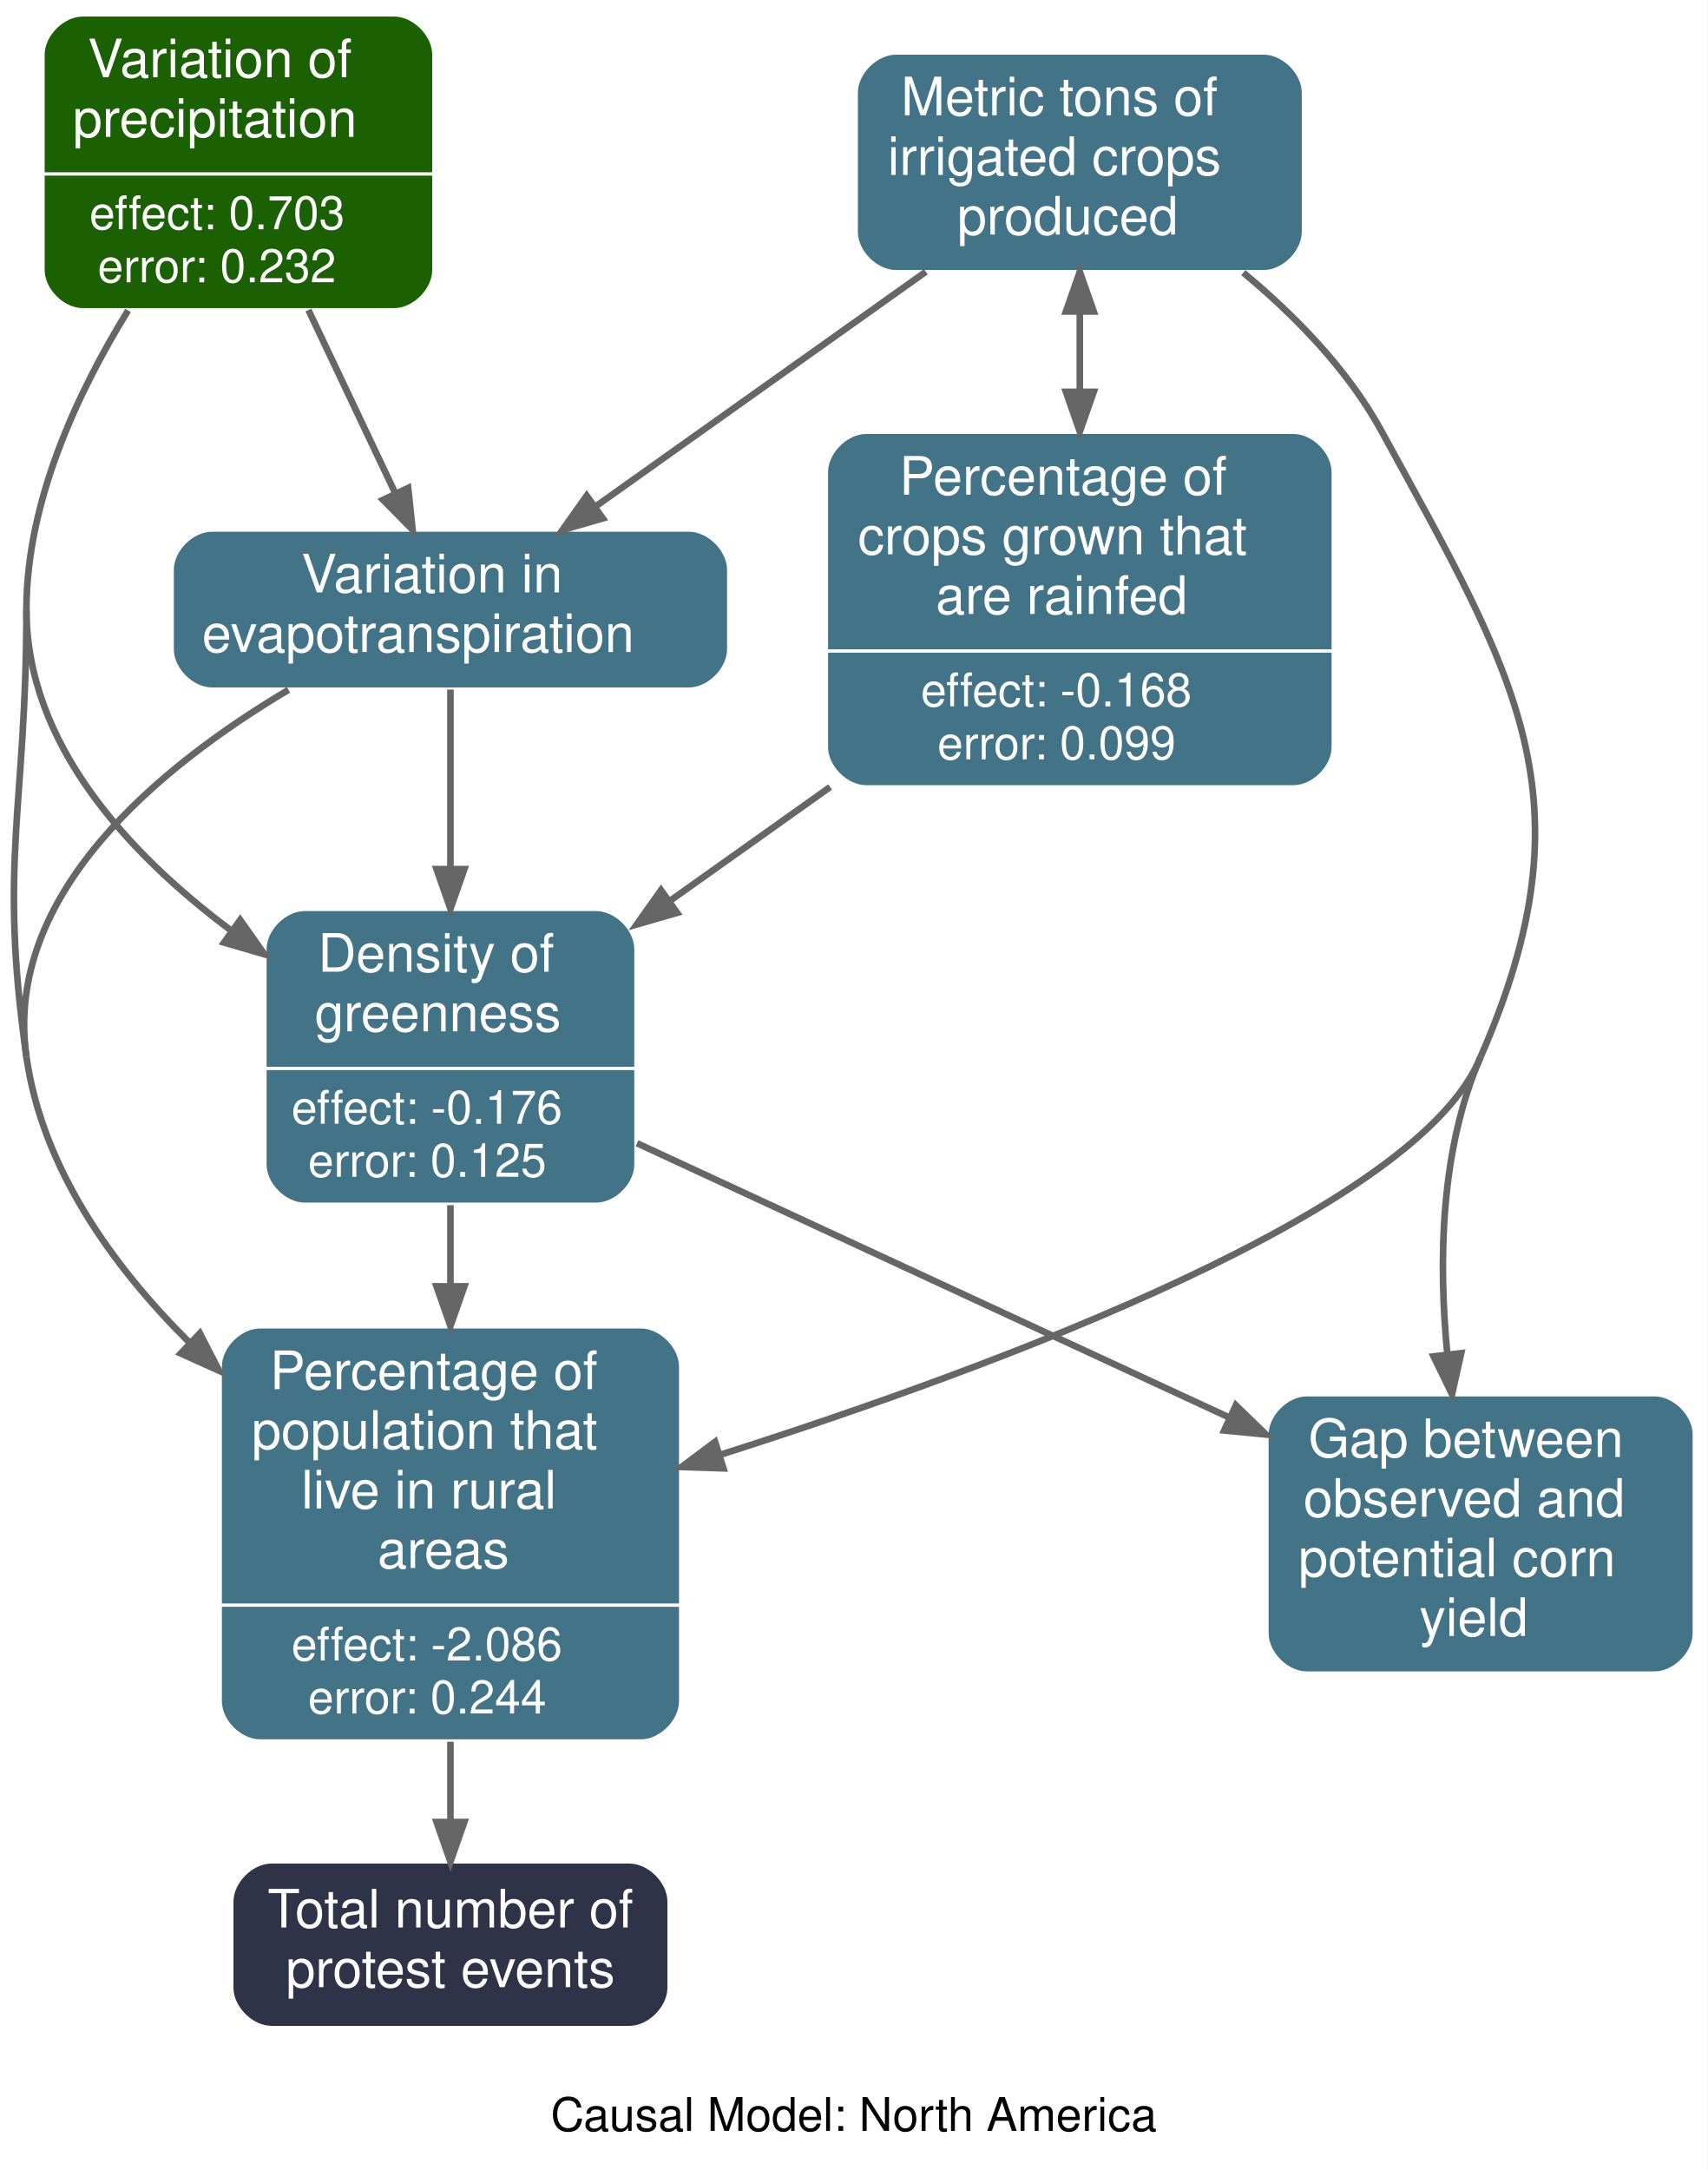
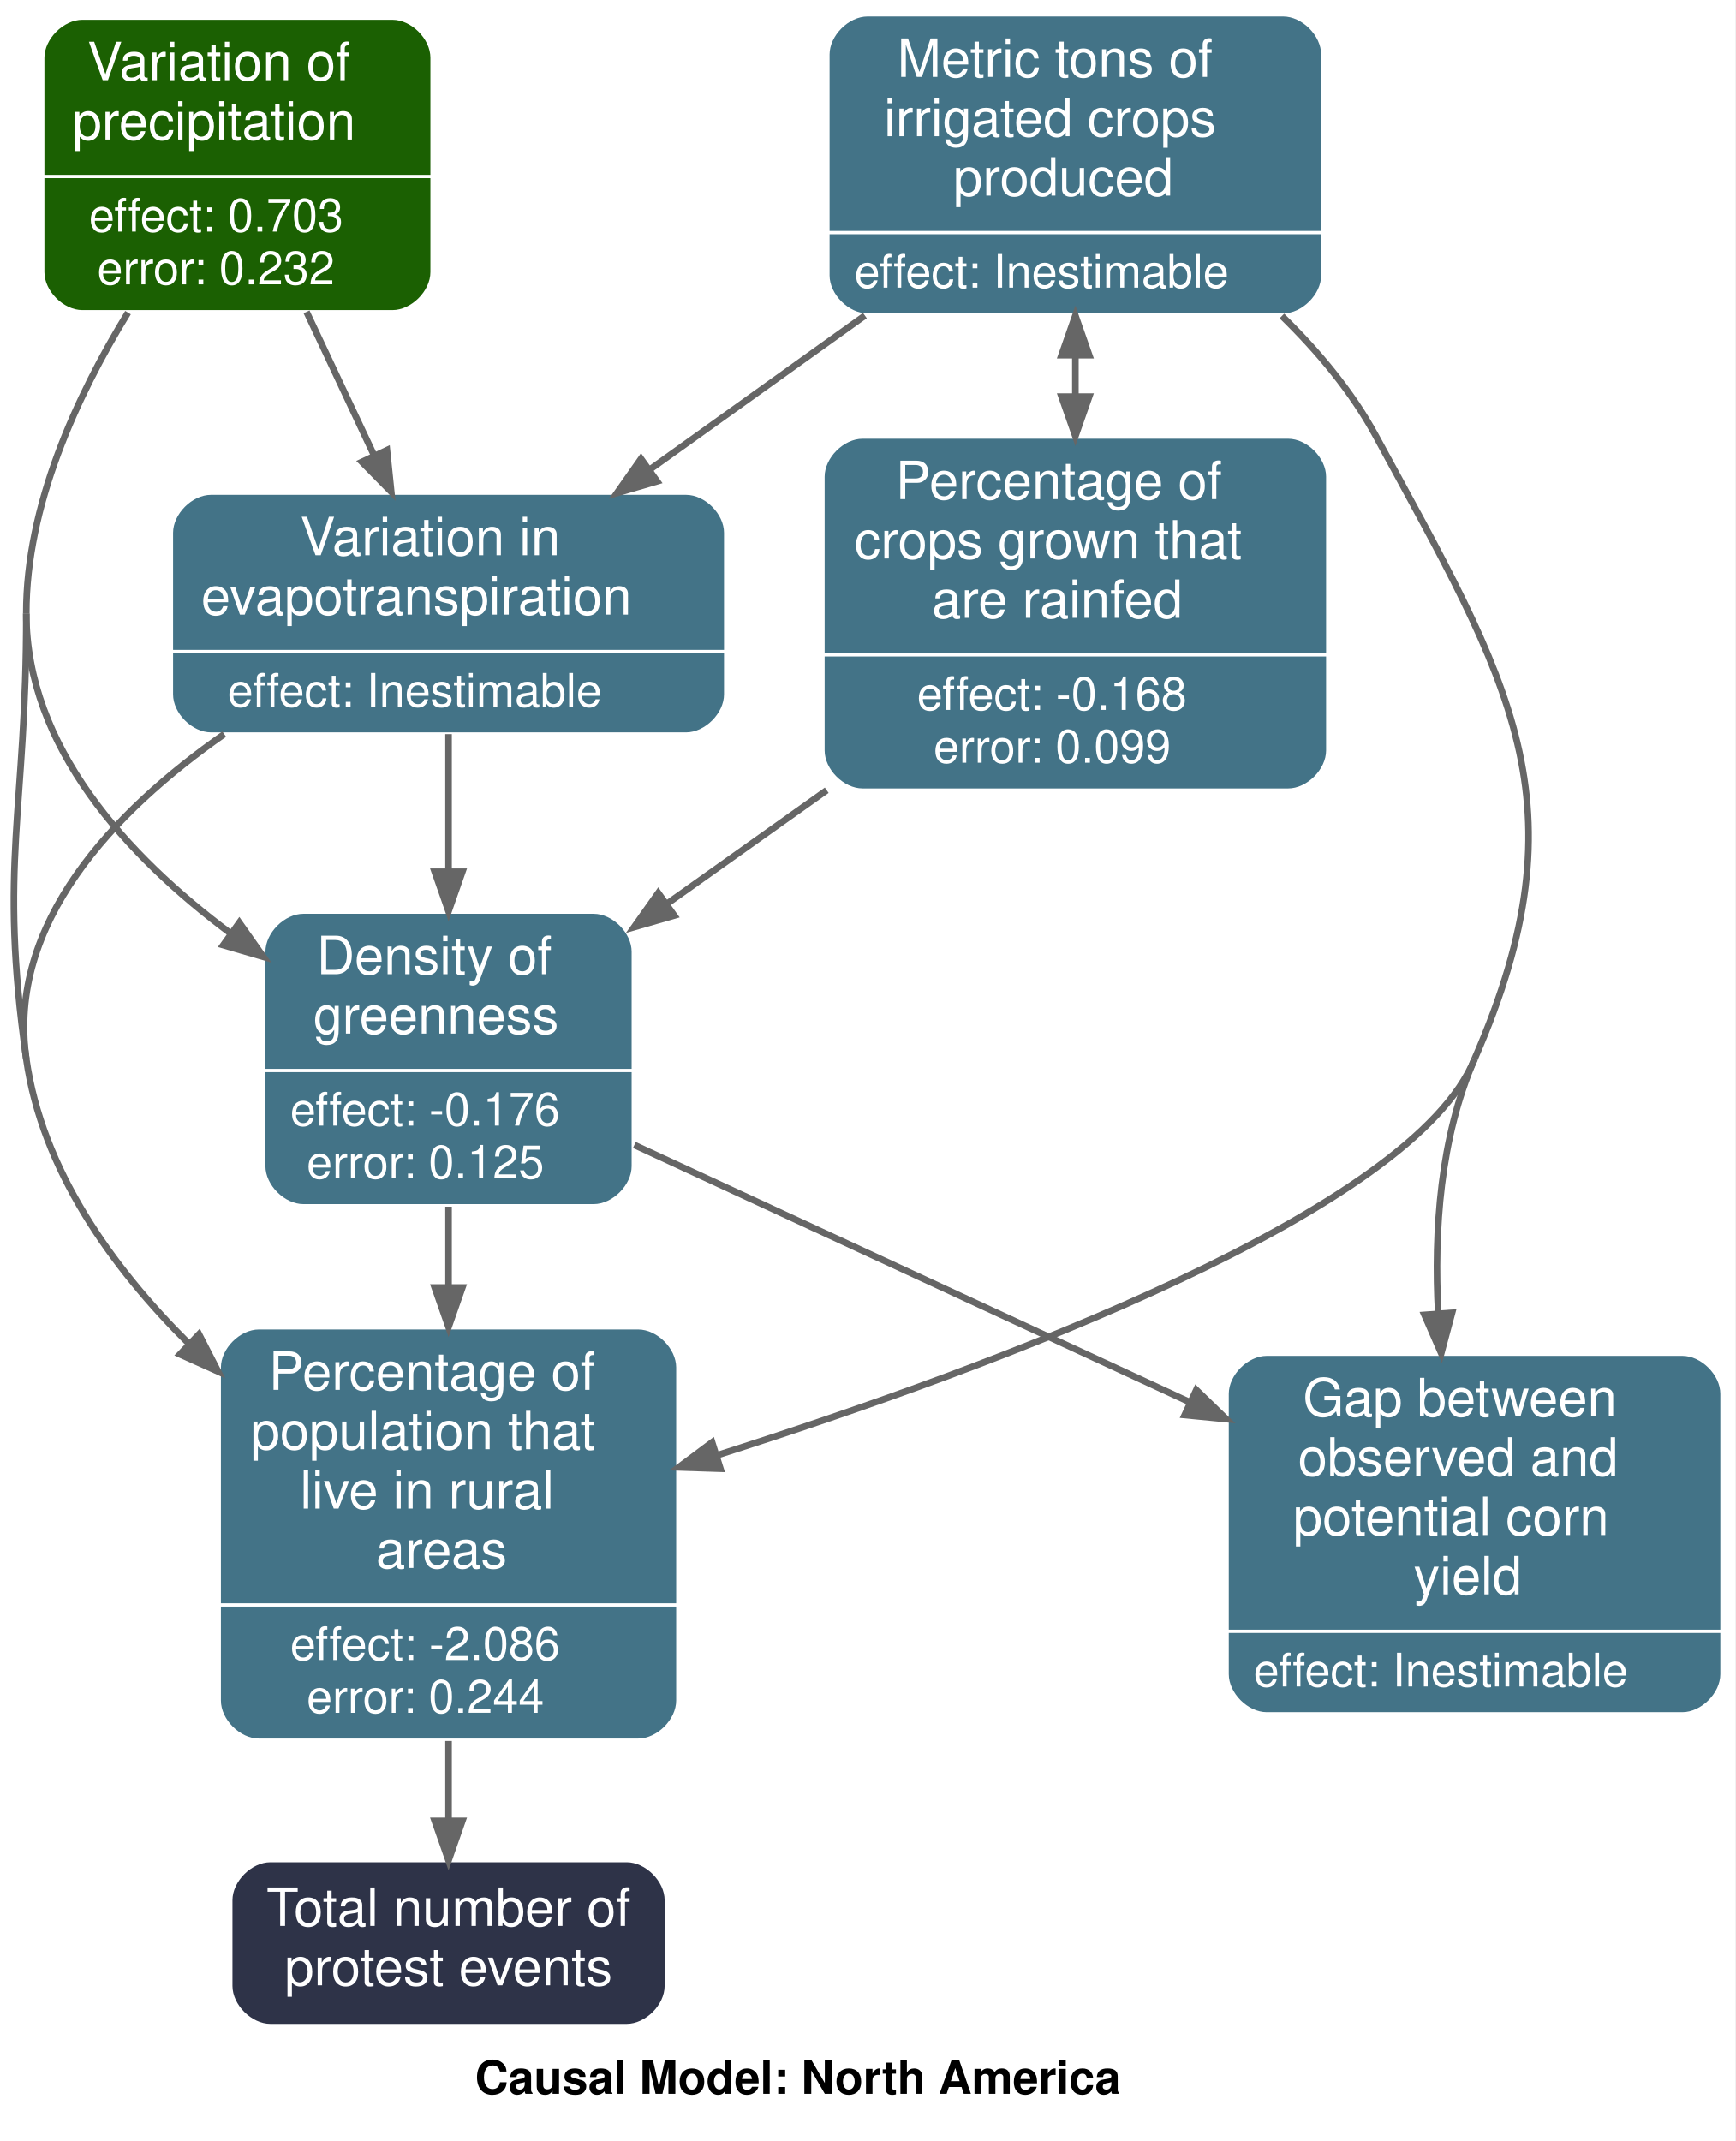
- <svg xmlns="http://www.w3.org/2000/svg" width="" height="" viewBox="0.00 0.00 515.48 655.00" preserveAspectRatio="xMinYMin">
-   <g id="graph0" class="graph" transform="scale(1 1) rotate(0) translate(4 651)">
-     <polygon fill="#ffffff" stroke="transparent" points="-4,4 -4,-651 511.48,-651 511.48,4 -4,4" />
-     <text text-anchor="middle" x="253.74" y="-7.8" font-family="Helvetica, Arial, sans-serif" font-size="14.00" fill="#000000">Causal Model: North America</text>
+ <svg xmlns="http://www.w3.org/2000/svg" width="" height="" viewBox="0.00 0.00 525.96 649.00" preserveAspectRatio="xMinYMin">
+   <g id="graph0" class="graph" transform="scale(1 1) rotate(0) translate(4 645)">
+     <polygon fill="#ffffff" stroke="transparent" points="-4,4 -4,-645 521.961,-645 521.961,4 -4,4" />
+     <text text-anchor="start" x="139.981" y="-10.3" font-family="Helvetica, Arial, sans-serif" font-weight="bold" font-size="14.00" fill="#000000">Causal Model: North America</text>
    <g id="node1" class="node rankB">
-       <path fill="none" stroke="#000000" d="M74.48,-125.5C74.48,-125.5 189.48,-125.5 189.48,-125.5 195.48,-125.5 201.48,-131.5 201.48,-137.5 201.48,-137.5 201.48,-238.5 201.48,-238.5 201.48,-244.5 195.48,-250.5 189.48,-250.5 189.48,-250.5 74.48,-250.5 74.48,-250.5 68.48,-250.5 62.48,-244.5 62.48,-238.5 62.48,-238.5 62.48,-137.5 62.48,-137.5 62.48,-131.5 68.48,-125.5 74.48,-125.5" />
-       <text text-anchor="start" x="77.48" y="-231.7" font-family="Helvetica, Arial, sans-serif" font-size="16.00" fill="#000000">Percentage of</text>
-       <text text-anchor="start" x="71.98" y="-213.7" font-family="Helvetica, Arial, sans-serif" font-size="16.00" fill="#000000">population that</text>
-       <text text-anchor="start" x="86.98" y="-195.7" font-family="Helvetica, Arial, sans-serif" font-size="16.00" fill="#000000">live in rural</text>
-       <text text-anchor="start" x="109.98" y="-177.7" font-family="Helvetica, Arial, sans-serif" font-size="16.00" fill="#000000">areas</text>
-       <polyline fill="none" stroke="#000000" points="62.48,-166.5 201.48,-166.5 " />
-       <text text-anchor="start" x="83.98" y="-149.8" font-family="Helvetica, Arial, sans-serif" font-size="14.00" fill="#000000">effect: -2.086</text>
-       <text text-anchor="start" x="88.98" y="-133.8" font-family="Helvetica, Arial, sans-serif" font-size="14.00" fill="#000000">error: 0.244</text>
+       <path fill="none" stroke="#000000" d="M74.461,-117.5C74.461,-117.5 189.461,-117.5 189.461,-117.5 195.461,-117.5 201.461,-123.5 201.461,-129.5 201.461,-129.5 201.461,-230.5 201.461,-230.5 201.461,-236.5 195.461,-242.5 189.461,-242.5 189.461,-242.5 74.461,-242.5 74.461,-242.5 68.461,-242.5 62.461,-236.5 62.461,-230.5 62.461,-230.5 62.461,-129.5 62.461,-129.5 62.461,-123.5 68.461,-117.5 74.461,-117.5" />
+       <text text-anchor="start" x="77.461" y="-223.7" font-family="Helvetica, Arial, sans-serif" font-size="16.00" fill="#000000">Percentage of</text>
+       <text text-anchor="start" x="71.961" y="-205.7" font-family="Helvetica, Arial, sans-serif" font-size="16.00" fill="#000000">population that</text>
+       <text text-anchor="start" x="86.961" y="-187.7" font-family="Helvetica, Arial, sans-serif" font-size="16.00" fill="#000000">live in rural</text>
+       <text text-anchor="start" x="109.961" y="-169.7" font-family="Helvetica, Arial, sans-serif" font-size="16.00" fill="#000000">areas</text>
+       <polyline fill="none" stroke="#000000" points="62.461,-158.5 201.461,-158.5 " />
+       <text text-anchor="start" x="83.961" y="-141.8" font-family="Helvetica, Arial, sans-serif" font-size="14.00" fill="#000000">effect: -2.086</text>
+       <text text-anchor="start" x="88.961" y="-125.8" font-family="Helvetica, Arial, sans-serif" font-size="14.00" fill="#000000">error: 0.244</text>
    </g>
    <g id="node8" class="node rankC">
-       <path fill="none" stroke="#000000" d="M185.98,-89C185.98,-89 77.98,-89 77.98,-89 71.98,-89 65.98,-83 65.98,-77 65.98,-77 65.98,-51 65.98,-51 65.98,-45 71.98,-39 77.98,-39 77.98,-39 185.98,-39 185.98,-39 191.98,-39 197.98,-45 197.98,-51 197.98,-51 197.98,-77 197.98,-77 197.98,-83 191.98,-89 185.98,-89" />
-       <text text-anchor="middle" x="131.98" y="-69.2" font-family="Helvetica, Arial, sans-serif" font-size="16.00" fill="#000000">Total number of</text>
-       <text text-anchor="middle" x="131.98" y="-51.2" font-family="Helvetica, Arial, sans-serif" font-size="16.00" fill="#000000">protest events</text>
+       <path fill="none" stroke="#000000" d="M185.961,-81C185.961,-81 77.961,-81 77.961,-81 71.961,-81 65.961,-75 65.961,-69 65.961,-69 65.961,-43 65.961,-43 65.961,-37 71.961,-31 77.961,-31 77.961,-31 185.961,-31 185.961,-31 191.961,-31 197.961,-37 197.961,-43 197.961,-43 197.961,-69 197.961,-69 197.961,-75 191.961,-81 185.961,-81" />
+       <text text-anchor="middle" x="131.961" y="-61.2" font-family="Helvetica, Arial, sans-serif" font-size="16.00" fill="#000000">Total number of</text>
+       <text text-anchor="middle" x="131.961" y="-43.2" font-family="Helvetica, Arial, sans-serif" font-size="16.00" fill="#000000">protest events</text>
    </g>
    <g id="edge1" class="edge">
-       <path fill="none" stroke="#666666" stroke-width="2" d="M131.98,-125.273C131.98,-117.038 131.98,-108.82 131.98,-101.2" />
-       <polygon fill="#666666" stroke="#666666" stroke-width="2" points="136.18,-101.044 131.98,-89.044 127.78,-101.044 136.18,-101.044" />
+       <path fill="none" stroke="#666666" stroke-width="2" d="M131.961,-117.273C131.961,-109.038 131.961,-100.82 131.961,-93.2" />
+       <polygon fill="#666666" stroke="#666666" stroke-width="2" points="136.161,-93.044 131.961,-81.044 127.761,-93.044 136.161,-93.044" />
    </g>
    <g id="node2" class="node rankB">
-       <path fill="none" stroke="#000000" d="M59.98,-443C59.98,-443 203.98,-443 203.98,-443 209.98,-443 215.98,-449 215.98,-455 215.98,-455 215.98,-479 215.98,-479 215.98,-485 209.98,-491 203.98,-491 203.98,-491 59.98,-491 59.98,-491 53.98,-491 47.98,-485 47.98,-479 47.98,-479 47.98,-455 47.98,-455 47.98,-449 53.98,-443 59.98,-443" />
-       <text text-anchor="start" x="86.98" y="-472.2" font-family="Helvetica, Arial, sans-serif" font-size="16.00" fill="#000000">Variation in</text>
-       <text text-anchor="start" x="56.98" y="-454.2" font-family="Helvetica, Arial, sans-serif" font-size="16.00" fill="#000000">evapotranspiration</text>
+       <path fill="none" stroke="#000000" d="M59.961,-422.5C59.961,-422.5 203.961,-422.5 203.961,-422.5 209.961,-422.5 215.961,-428.5 215.961,-434.5 215.961,-434.5 215.961,-483.5 215.961,-483.5 215.961,-489.5 209.961,-495.5 203.961,-495.5 203.961,-495.5 59.961,-495.5 59.961,-495.5 53.961,-495.5 47.961,-489.5 47.961,-483.5 47.961,-483.5 47.961,-434.5 47.961,-434.5 47.961,-428.5 53.961,-422.5 59.961,-422.5" />
+       <text text-anchor="start" x="86.961" y="-476.7" font-family="Helvetica, Arial, sans-serif" font-size="16.00" fill="#000000">Variation in</text>
+       <text text-anchor="start" x="56.961" y="-458.7" font-family="Helvetica, Arial, sans-serif" font-size="16.00" fill="#000000">evapotranspiration</text>
+       <polyline fill="none" stroke="#000000" points="47.961,-447.5 215.961,-447.5 " />
+       <text text-anchor="start" x="64.961" y="-430.8" font-family="Helvetica, Arial, sans-serif" font-size="14.00" fill="#000000">effect: Inestimable</text>
    </g>
    <g id="edge2" class="edge">
-       <path fill="none" stroke="#666666" stroke-width="2" d="M83.096,-442.781C44.074,-419.585 -3.013,-380.918 3.98,-332" />
+       <path fill="none" stroke="#666666" stroke-width="2" d="M63.966,-422.469C30.362,-398.939 -1.912,-365.085 3.961,-324" />
    </g>
    <g id="node3" class="node rankB">
-       <path fill="none" stroke="#000000" d="M87.98,-287.5C87.98,-287.5 175.98,-287.5 175.98,-287.5 181.98,-287.5 187.98,-293.5 187.98,-299.5 187.98,-299.5 187.98,-364.5 187.98,-364.5 187.98,-370.5 181.98,-376.5 175.98,-376.5 175.98,-376.5 87.98,-376.5 87.98,-376.5 81.98,-376.5 75.98,-370.5 75.98,-364.5 75.98,-364.5 75.98,-299.5 75.98,-299.5 75.98,-293.5 81.98,-287.5 87.98,-287.5" />
-       <text text-anchor="start" x="91.98" y="-357.7" font-family="Helvetica, Arial, sans-serif" font-size="16.00" fill="#000000">Density of</text>
-       <text text-anchor="start" x="90.98" y="-339.7" font-family="Helvetica, Arial, sans-serif" font-size="16.00" fill="#000000">greenness</text>
-       <polyline fill="none" stroke="#000000" points="75.98,-328.5 187.98,-328.5 " />
-       <text text-anchor="start" x="83.98" y="-311.8" font-family="Helvetica, Arial, sans-serif" font-size="14.00" fill="#000000">effect: -0.176</text>
-       <text text-anchor="start" x="88.98" y="-295.8" font-family="Helvetica, Arial, sans-serif" font-size="14.00" fill="#000000">error: 0.125</text>
+       <path fill="none" stroke="#000000" d="M87.961,-279.5C87.961,-279.5 175.961,-279.5 175.961,-279.5 181.961,-279.5 187.961,-285.5 187.961,-291.5 187.961,-291.5 187.961,-356.5 187.961,-356.5 187.961,-362.5 181.961,-368.5 175.961,-368.5 175.961,-368.5 87.961,-368.5 87.961,-368.5 81.961,-368.5 75.961,-362.5 75.961,-356.5 75.961,-356.5 75.961,-291.5 75.961,-291.5 75.961,-285.5 81.961,-279.5 87.961,-279.5" />
+       <text text-anchor="start" x="91.961" y="-349.7" font-family="Helvetica, Arial, sans-serif" font-size="16.00" fill="#000000">Density of</text>
+       <text text-anchor="start" x="90.961" y="-331.7" font-family="Helvetica, Arial, sans-serif" font-size="16.00" fill="#000000">greenness</text>
+       <polyline fill="none" stroke="#000000" points="75.961,-320.5 187.961,-320.5 " />
+       <text text-anchor="start" x="83.961" y="-303.8" font-family="Helvetica, Arial, sans-serif" font-size="14.00" fill="#000000">effect: -0.176</text>
+       <text text-anchor="start" x="88.961" y="-287.8" font-family="Helvetica, Arial, sans-serif" font-size="14.00" fill="#000000">error: 0.125</text>
    </g>
    <g id="edge3" class="edge">
-       <path fill="none" stroke="#666666" stroke-width="2" d="M131.98,-442.865C131.98,-427.809 131.98,-407.762 131.98,-388.857" />
-       <polygon fill="#666666" stroke="#666666" stroke-width="2" points="136.18,-388.663 131.98,-376.663 127.78,-388.663 136.18,-388.663" />
+       <path fill="none" stroke="#666666" stroke-width="2" d="M131.961,-422.467C131.961,-409.663 131.961,-394.961 131.961,-380.89" />
+       <polygon fill="#666666" stroke="#666666" stroke-width="2" points="136.161,-380.751 131.961,-368.751 127.761,-380.751 136.161,-380.751" />
    </g>
    <g id="edge4" class="edge">
-       <path fill="none" stroke="#666666" stroke-width="2" d="M131.98,-287.227C131.98,-279.461 131.98,-271.199 131.98,-262.886" />
-       <polygon fill="#666666" stroke="#666666" stroke-width="2" points="136.18,-262.722 131.98,-250.722 127.78,-262.722 136.18,-262.722" />
+       <path fill="none" stroke="#666666" stroke-width="2" d="M131.961,-279.227C131.961,-271.461 131.961,-263.199 131.961,-254.886" />
+       <polygon fill="#666666" stroke="#666666" stroke-width="2" points="136.161,-254.722 131.961,-242.722 127.761,-254.722 136.161,-254.722" />
    </g>
    <g id="node7" class="node rankB">
-       <path fill="none" stroke="#000000" d="M390.48,-146C390.48,-146 495.48,-146 495.48,-146 501.48,-146 507.48,-152 507.48,-158 507.48,-158 507.48,-218 507.48,-218 507.48,-224 501.48,-230 495.48,-230 495.48,-230 390.48,-230 390.48,-230 384.48,-230 378.48,-224 378.48,-218 378.48,-218 378.48,-158 378.48,-158 378.48,-152 384.48,-146 390.48,-146" />
-       <text text-anchor="start" x="390.98" y="-211.2" font-family="Helvetica, Arial, sans-serif" font-size="16.00" fill="#000000">Gap between</text>
-       <text text-anchor="start" x="389.48" y="-193.2" font-family="Helvetica, Arial, sans-serif" font-size="16.00" fill="#000000">observed and</text>
-       <text text-anchor="start" x="387.98" y="-175.2" font-family="Helvetica, Arial, sans-serif" font-size="16.00" fill="#000000">potential corn</text>
-       <text text-anchor="start" x="424.48" y="-157.2" font-family="Helvetica, Arial, sans-serif" font-size="16.00" fill="#000000">yield</text>
+       <path fill="none" stroke="#000000" d="M379.961,-125.5C379.961,-125.5 505.961,-125.5 505.961,-125.5 511.961,-125.5 517.961,-131.5 517.961,-137.5 517.961,-137.5 517.961,-222.5 517.961,-222.5 517.961,-228.5 511.961,-234.5 505.961,-234.5 505.961,-234.5 379.961,-234.5 379.961,-234.5 373.961,-234.5 367.961,-228.5 367.961,-222.5 367.961,-222.5 367.961,-137.5 367.961,-137.5 367.961,-131.5 373.961,-125.5 379.961,-125.5" />
+       <text text-anchor="start" x="390.961" y="-215.7" font-family="Helvetica, Arial, sans-serif" font-size="16.00" fill="#000000">Gap between</text>
+       <text text-anchor="start" x="389.461" y="-197.7" font-family="Helvetica, Arial, sans-serif" font-size="16.00" fill="#000000">observed and</text>
+       <text text-anchor="start" x="387.961" y="-179.7" font-family="Helvetica, Arial, sans-serif" font-size="16.00" fill="#000000">potential corn</text>
+       <text text-anchor="start" x="424.461" y="-161.7" font-family="Helvetica, Arial, sans-serif" font-size="16.00" fill="#000000">yield</text>
+       <polyline fill="none" stroke="#000000" points="367.961,-150.5 517.961,-150.5 " />
+       <text text-anchor="start" x="375.961" y="-133.8" font-family="Helvetica, Arial, sans-serif" font-size="14.00" fill="#000000">effect: Inestimable</text>
    </g>
    <g id="edge5" class="edge">
-       <path fill="none" stroke="#666666" stroke-width="2" d="M188.299,-305.923C238.328,-282.758 311.864,-248.709 367.073,-223.147" />
-       <polygon fill="#666666" stroke="#666666" stroke-width="2" points="369.084,-226.844 378.209,-217.99 365.555,-219.221 369.084,-226.844" />
+       <path fill="none" stroke="#666666" stroke-width="2" d="M188.281,-297.923C235.28,-276.161 303.025,-244.793 356.832,-219.88" />
+       <polygon fill="#666666" stroke="#666666" stroke-width="2" points="358.618,-223.681 367.743,-214.827 355.089,-216.058 358.618,-223.681" />
    </g>
    <g id="node4" class="node rankA">
-       <path fill="none" stroke="#000000" d="M20.98,-557.5C20.98,-557.5 114.98,-557.5 114.98,-557.5 120.98,-557.5 126.98,-563.5 126.98,-569.5 126.98,-569.5 126.98,-634.5 126.98,-634.5 126.98,-640.5 120.98,-646.5 114.98,-646.5 114.98,-646.5 20.98,-646.5 20.98,-646.5 14.98,-646.5 8.98,-640.5 8.98,-634.5 8.98,-634.5 8.98,-569.5 8.98,-569.5 8.98,-563.5 14.98,-557.5 20.98,-557.5" />
-       <text text-anchor="start" x="22.48" y="-627.7" font-family="Helvetica, Arial, sans-serif" font-size="16.00" fill="#000000">Variation of</text>
-       <text text-anchor="start" x="17.98" y="-609.7" font-family="Helvetica, Arial, sans-serif" font-size="16.00" fill="#000000">precipitation</text>
-       <polyline fill="none" stroke="#000000" points="8.98,-598.5 126.98,-598.5 " />
-       <text text-anchor="start" x="22.98" y="-581.8" font-family="Helvetica, Arial, sans-serif" font-size="14.00" fill="#000000">effect: 0.703</text>
-       <text text-anchor="start" x="25.48" y="-565.8" font-family="Helvetica, Arial, sans-serif" font-size="14.00" fill="#000000">error: 0.232</text>
+       <path fill="none" stroke="#000000" d="M20.961,-550.5C20.961,-550.5 114.961,-550.5 114.961,-550.5 120.961,-550.5 126.961,-556.5 126.961,-562.5 126.961,-562.5 126.961,-627.5 126.961,-627.5 126.961,-633.5 120.961,-639.5 114.961,-639.5 114.961,-639.5 20.961,-639.5 20.961,-639.5 14.961,-639.5 8.961,-633.5 8.961,-627.5 8.961,-627.5 8.961,-562.5 8.961,-562.5 8.961,-556.5 14.961,-550.5 20.961,-550.5" />
+       <text text-anchor="start" x="22.461" y="-620.7" font-family="Helvetica, Arial, sans-serif" font-size="16.00" fill="#000000">Variation of</text>
+       <text text-anchor="start" x="17.961" y="-602.7" font-family="Helvetica, Arial, sans-serif" font-size="16.00" fill="#000000">precipitation</text>
+       <polyline fill="none" stroke="#000000" points="8.961,-591.5 126.961,-591.5 " />
+       <text text-anchor="start" x="22.961" y="-574.8" font-family="Helvetica, Arial, sans-serif" font-size="14.00" fill="#000000">effect: 0.703</text>
+       <text text-anchor="start" x="25.461" y="-558.8" font-family="Helvetica, Arial, sans-serif" font-size="14.00" fill="#000000">error: 0.232</text>
    </g>
    <g id="edge6" class="edge">
-       <path fill="none" stroke="#666666" stroke-width="2" d="M34.667,-557.294C19.117,-532.105 3.98,-499.293 3.98,-467" />
-       <path fill="none" stroke="#666666" stroke-width="2" d="M3.98,-467C3.98,-407 -4.51,-391.396 3.98,-332" />
-       <path fill="none" stroke="#666666" stroke-width="2" d="M3.98,-332C8.764,-298.528 29.728,-269.038 53.347,-245.603" />
-       <polygon fill="#666666" stroke="#666666" stroke-width="2" points="56.336,-248.557 62.145,-237.247 50.551,-242.466 56.336,-248.557" />
+       <path fill="none" stroke="#666666" stroke-width="2" d="M34.8,-550.234C19.172,-524.808 3.914,-491.618 3.961,-459" />
+       <path fill="none" stroke="#666666" stroke-width="2" d="M3.961,-459C4.046,-399 -4.529,-383.396 3.961,-324" />
+       <path fill="none" stroke="#666666" stroke-width="2" d="M3.961,-324C8.745,-290.528 29.709,-261.038 53.329,-237.603" />
+       <polygon fill="#666666" stroke="#666666" stroke-width="2" points="56.318,-240.557 62.126,-229.247 50.533,-234.466 56.318,-240.557" />
    </g>
    <g id="edge7" class="edge">
-       <path fill="none" stroke="#666666" stroke-width="2" d="M89.113,-557.422C97.633,-539.45 107.319,-519.019 115.326,-502.13" />
-       <polygon fill="#666666" stroke="#666666" stroke-width="2" points="119.22,-503.719 120.565,-491.077 111.63,-500.121 119.22,-503.719" />
+       <path fill="none" stroke="#666666" stroke-width="2" d="M88.917,-550.468C95.475,-536.532 102.74,-521.096 109.403,-506.935" />
+       <polygon fill="#666666" stroke="#666666" stroke-width="2" points="113.285,-508.551 114.594,-495.904 105.684,-504.974 113.285,-508.551" />
    </g>
    <g id="edge8" class="edge">
-       <path fill="none" stroke="#666666" stroke-width="2" d="M3.98,-467C3.98,-426.636 34.485,-393.509 65.711,-370.172" />
-       <polygon fill="#666666" stroke="#666666" stroke-width="2" points="68.511,-373.333 75.837,-362.942 63.63,-366.497 68.511,-373.333" />
+       <path fill="none" stroke="#666666" stroke-width="2" d="M3.961,-459C4.019,-418.636 34.525,-385.509 65.737,-362.172" />
+       <polygon fill="#666666" stroke="#666666" stroke-width="2" points="68.535,-365.335 75.859,-354.942 63.653,-358.5 68.535,-365.335" />
    </g>
    <g id="node5" class="node rankB">
-       <path fill="none" stroke="#000000" d="M257.48,-413.5C257.48,-413.5 386.48,-413.5 386.48,-413.5 392.48,-413.5 398.48,-419.5 398.48,-425.5 398.48,-425.5 398.48,-508.5 398.48,-508.5 398.48,-514.5 392.48,-520.5 386.48,-520.5 386.48,-520.5 257.48,-520.5 257.48,-520.5 251.48,-520.5 245.48,-514.5 245.48,-508.5 245.48,-508.5 245.48,-425.5 245.48,-425.5 245.48,-419.5 251.48,-413.5 257.48,-413.5" />
-       <text text-anchor="start" x="267.48" y="-501.7" font-family="Helvetica, Arial, sans-serif" font-size="16.00" fill="#000000">Percentage of</text>
-       <text text-anchor="start" x="254.98" y="-483.7" font-family="Helvetica, Arial, sans-serif" font-size="16.00" fill="#000000">crops grown that</text>
-       <text text-anchor="start" x="278.48" y="-465.7" font-family="Helvetica, Arial, sans-serif" font-size="16.00" fill="#000000">are rainfed</text>
-       <polyline fill="none" stroke="#000000" points="245.48,-454.5 398.48,-454.5 " />
-       <text text-anchor="start" x="273.98" y="-437.8" font-family="Helvetica, Arial, sans-serif" font-size="14.00" fill="#000000">effect: -0.168</text>
-       <text text-anchor="start" x="278.98" y="-421.8" font-family="Helvetica, Arial, sans-serif" font-size="14.00" fill="#000000">error: 0.099</text>
+       <path fill="none" stroke="#000000" d="M257.461,-405.5C257.461,-405.5 386.461,-405.5 386.461,-405.5 392.461,-405.5 398.461,-411.5 398.461,-417.5 398.461,-417.5 398.461,-500.5 398.461,-500.5 398.461,-506.5 392.461,-512.5 386.461,-512.5 386.461,-512.5 257.461,-512.5 257.461,-512.5 251.461,-512.5 245.461,-506.5 245.461,-500.5 245.461,-500.5 245.461,-417.5 245.461,-417.5 245.461,-411.5 251.461,-405.5 257.461,-405.5" />
+       <text text-anchor="start" x="267.461" y="-493.7" font-family="Helvetica, Arial, sans-serif" font-size="16.00" fill="#000000">Percentage of</text>
+       <text text-anchor="start" x="254.961" y="-475.7" font-family="Helvetica, Arial, sans-serif" font-size="16.00" fill="#000000">crops grown that</text>
+       <text text-anchor="start" x="278.461" y="-457.7" font-family="Helvetica, Arial, sans-serif" font-size="16.00" fill="#000000">are rainfed</text>
+       <polyline fill="none" stroke="#000000" points="245.461,-446.5 398.461,-446.5 " />
+       <text text-anchor="start" x="273.961" y="-429.8" font-family="Helvetica, Arial, sans-serif" font-size="14.00" fill="#000000">effect: -0.168</text>
+       <text text-anchor="start" x="278.961" y="-413.8" font-family="Helvetica, Arial, sans-serif" font-size="14.00" fill="#000000">error: 0.099</text>
    </g>
    <g id="edge9" class="edge">
-       <path fill="none" stroke="#666666" stroke-width="2" d="M246.614,-413.45C230.636,-402.098 213.883,-390.194 198.271,-379.102" />
-       <polygon fill="#666666" stroke="#666666" stroke-width="2" points="200.411,-375.47 188.197,-371.944 195.546,-382.318 200.411,-375.47" />
+       <path fill="none" stroke="#666666" stroke-width="2" d="M246.595,-405.45C230.617,-394.098 213.864,-382.194 198.252,-371.102" />
+       <polygon fill="#666666" stroke="#666666" stroke-width="2" points="200.393,-367.47 188.178,-363.944 195.528,-374.318 200.393,-367.47" />
    </g>
    <g id="node6" class="node rankB">
-       <path fill="none" stroke="#000000" d="M266.48,-569C266.48,-569 377.48,-569 377.48,-569 383.48,-569 389.48,-575 389.48,-581 389.48,-581 389.48,-623 389.48,-623 389.48,-629 383.48,-635 377.48,-635 377.48,-635 266.48,-635 266.48,-635 260.48,-635 254.48,-629 254.48,-623 254.48,-623 254.48,-581 254.48,-581 254.48,-575 260.48,-569 266.48,-569" />
-       <text text-anchor="start" x="267.98" y="-616.2" font-family="Helvetica, Arial, sans-serif" font-size="16.00" fill="#000000">Metric tons of</text>
-       <text text-anchor="start" x="263.98" y="-598.2" font-family="Helvetica, Arial, sans-serif" font-size="16.00" fill="#000000">irrigated crops</text>
-       <text text-anchor="start" x="284.98" y="-580.2" font-family="Helvetica, Arial, sans-serif" font-size="16.00" fill="#000000">produced</text>
+       <path fill="none" stroke="#000000" d="M258.961,-549.5C258.961,-549.5 384.961,-549.5 384.961,-549.5 390.961,-549.5 396.961,-555.5 396.961,-561.5 396.961,-561.5 396.961,-628.5 396.961,-628.5 396.961,-634.5 390.961,-640.5 384.961,-640.5 384.961,-640.5 258.961,-640.5 258.961,-640.5 252.961,-640.5 246.961,-634.5 246.961,-628.5 246.961,-628.5 246.961,-561.5 246.961,-561.5 246.961,-555.5 252.961,-549.5 258.961,-549.5" />
+       <text text-anchor="start" x="267.961" y="-621.7" font-family="Helvetica, Arial, sans-serif" font-size="16.00" fill="#000000">Metric tons of</text>
+       <text text-anchor="start" x="263.961" y="-603.7" font-family="Helvetica, Arial, sans-serif" font-size="16.00" fill="#000000">irrigated crops</text>
+       <text text-anchor="start" x="284.961" y="-585.7" font-family="Helvetica, Arial, sans-serif" font-size="16.00" fill="#000000">produced</text>
+       <polyline fill="none" stroke="#000000" points="246.961,-574.5 396.961,-574.5 " />
+       <text text-anchor="start" x="254.961" y="-557.8" font-family="Helvetica, Arial, sans-serif" font-size="14.00" fill="#000000">effect: Inestimable</text>
    </g>
    <g id="edge11" class="edge">
-       <path fill="none" stroke="#666666" stroke-width="2" d="M371.342,-568.701C387.047,-555.647 402.933,-539.371 412.98,-521 453.789,-446.378 477.029,-409.938 442.98,-332" />
-       <path fill="none" stroke="#666666" stroke-width="2" d="M442.98,-332C424.544,-286.148 299.087,-239.17 213.259,-211.833" />
-       <polygon fill="#666666" stroke="#666666" stroke-width="2" points="214.397,-207.788 201.69,-208.19 211.874,-215.8 214.397,-207.788" />
+       <path fill="none" stroke="#666666" stroke-width="2" d="M384.557,-549.213C395.549,-538.486 405.757,-526.27 412.961,-513 453.542,-438.254 477.01,-401.938 442.961,-324" />
+       <path fill="none" stroke="#666666" stroke-width="2" d="M442.961,-324C424.525,-278.148 299.068,-231.17 213.241,-203.833" />
+       <polygon fill="#666666" stroke="#666666" stroke-width="2" points="214.378,-199.788 201.671,-200.19 211.855,-207.8 214.378,-199.788" />
    </g>
    <g id="edge12" class="edge">
-       <path fill="none" stroke="#666666" stroke-width="2" d="M275.5,-568.975C245.133,-547.399 205.725,-519.398 175.888,-498.198" />
-       <polygon fill="#666666" stroke="#666666" stroke-width="2" points="177.979,-494.531 165.764,-491.005 173.113,-501.379 177.979,-494.531" />
+       <path fill="none" stroke="#666666" stroke-width="2" d="M258.165,-549.336C237.134,-534.282 213.809,-517.586 192.989,-502.684" />
+       <polygon fill="#666666" stroke="#666666" stroke-width="2" points="195.194,-499.097 182.992,-495.527 190.305,-505.927 195.194,-499.097" />
    </g>
    <g id="edge13" class="edge">
-       <path fill="none" stroke="#666666" stroke-width="2" d="M321.98,-556.865C321.98,-549.17 321.98,-541.037 321.98,-532.934" />
-       <polygon fill="#666666" stroke="#666666" stroke-width="2" points="317.78,-556.975 321.98,-568.975 326.18,-556.975 317.78,-556.975" />
-       <polygon fill="#666666" stroke="#666666" stroke-width="2" points="326.18,-532.721 321.98,-520.721 317.78,-532.721 326.18,-532.721" />
+       <path fill="none" stroke="#666666" stroke-width="2" d="M321.961,-537.239C321.961,-533.183 321.961,-529.077 321.961,-524.981" />
+       <polygon fill="#666666" stroke="#666666" stroke-width="2" points="317.761,-537.336 321.961,-549.336 326.161,-537.336 317.761,-537.336" />
+       <polygon fill="#666666" stroke="#666666" stroke-width="2" points="326.161,-524.781 321.961,-512.781 317.761,-524.781 326.161,-524.781" />
    </g>
    <g id="edge14" class="edge">
-       <path fill="none" stroke="#666666" stroke-width="2" d="M442.98,-332C430.774,-304.062 430.197,-270.063 432.94,-242.118" />
-       <polygon fill="#666666" stroke="#666666" stroke-width="2" points="437.117,-242.558 434.349,-230.149 428.775,-241.576 437.117,-242.558" />
+       <path fill="none" stroke="#666666" stroke-width="2" d="M442.961,-324C432.554,-300.178 430.601,-271.95 431.952,-246.826" />
+       <polygon fill="#666666" stroke="#666666" stroke-width="2" points="436.146,-247.055 432.858,-234.774 427.77,-246.426 436.146,-247.055" />
    </g>
  </g>
  <style>.node path {
  stroke: #fff;
}
.node text {
  fill: #fff;
}
.node polyline {
  stroke: #fff;
}
.rankA path {
  fill: #1b6002;
}
.rankB path {
  fill: #437387;
}
.rankC path {
  fill: #2e3348;
}
</style>
</svg>
